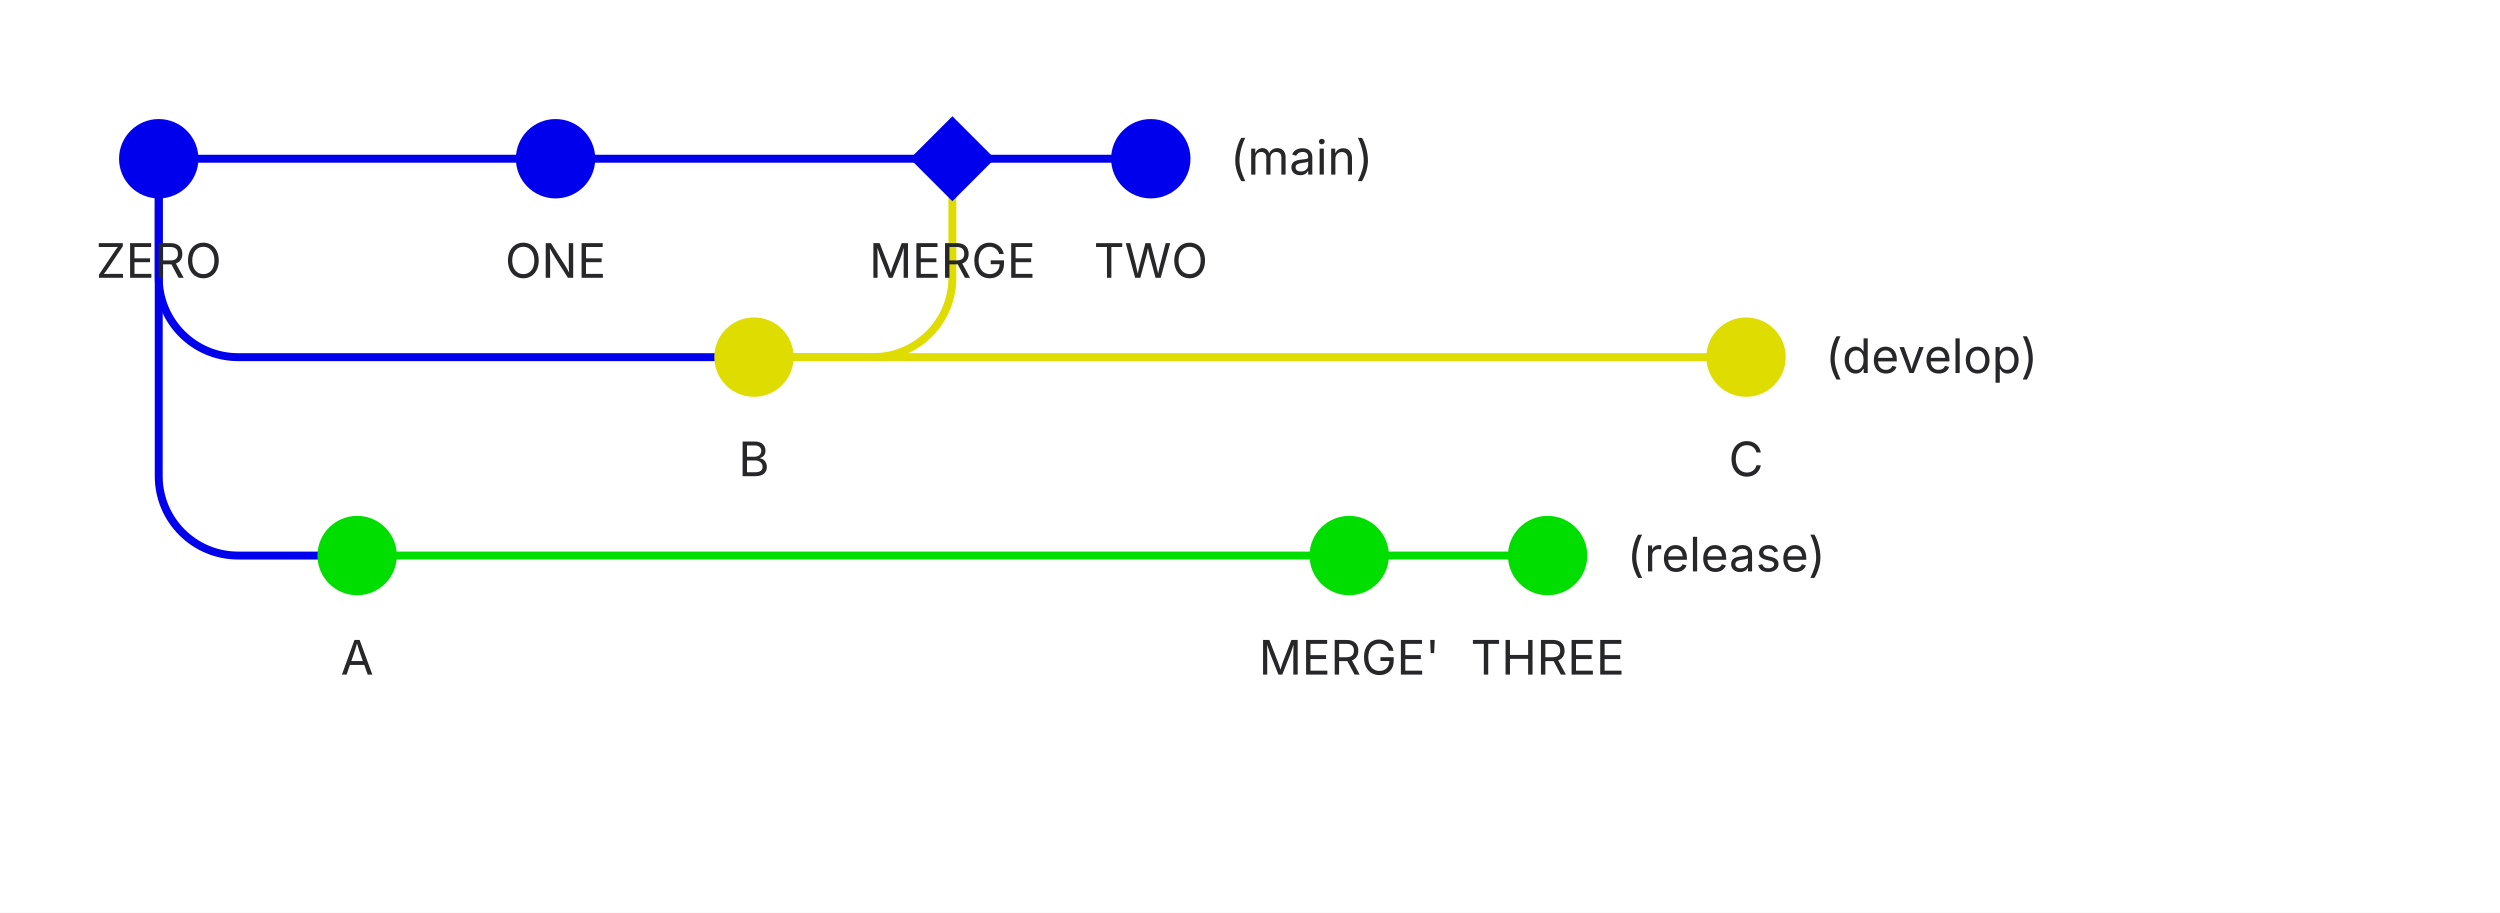
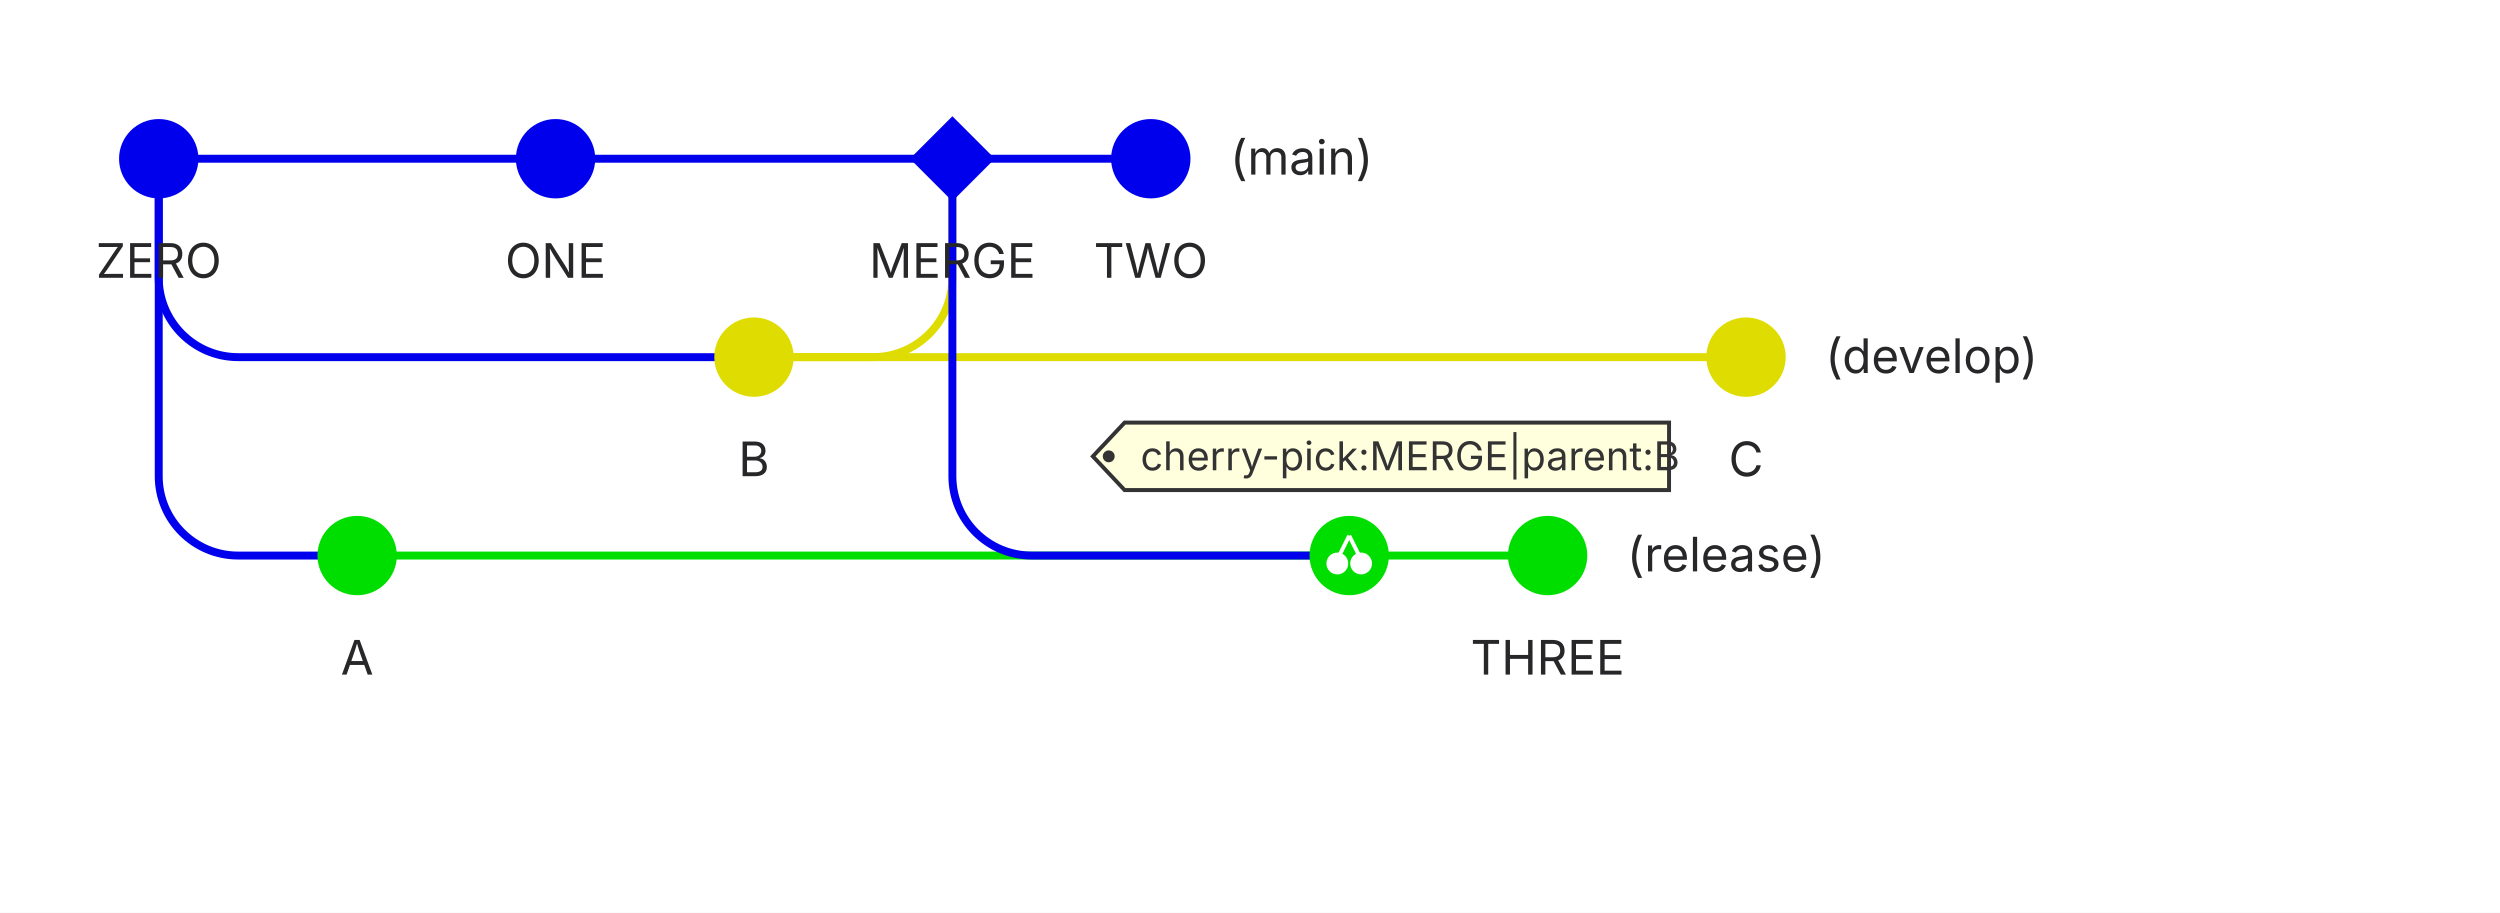
<svg xmlns="http://www.w3.org/2000/svg" width="630" height="230" viewBox="0 0 630 230">
  <style>
  .commit { fill: #FFFFFF; }
  .commit-text { font-family: 'Inter', sans-serif; font-size: 12px; fill: #27272A; text-anchor: middle; }
  .branch-text { font-family: 'Inter', sans-serif; font-size: 12px; fill: #27272A; }
  .tag-text { font-family: 'Inter', sans-serif; font-size: 10px; fill: #333; }
  .tag-bg { fill: #FFFFDE; stroke: #333; stroke-width: 1; }
</style>
  <rect width="100%" height="100%" fill="#FFFFFF" />
  <line x1="40" y1="40" x2="290" y2="40" stroke="#0000ED" stroke-width="2" />
  <line x1="190" y1="90" x2="440" y2="90" stroke="#DEDC00" stroke-width="2" />
  <line x1="90" y1="140" x2="390" y2="140" stroke="#00DE00" stroke-width="2" />
  <path d="M 40 40 L 40 120 A 20 20 0 0 0 60 140 L 90 140" stroke="#0000ED" stroke-width="2" fill="none" />
  <path d="M 40 40 L 40 70 A 20 20 0 0 0 60 90 L 190 90" stroke="#0000ED" stroke-width="2" fill="none" />
  <path d="M 190 90 L 220 90 A 20 20 0 0 0 240 70 L 240 40" stroke="#DEDC00" stroke-width="2" fill="none" />
+   <path d="M 240 40 L 240 120 A 20 20 0 0 0 260 140 L 340 140" stroke="#0000ED" stroke-width="2" fill="none" />
  <circle cx="40" cy="40" r="10" fill="#0000ED" stroke="#0000ED" stroke-width="0" />
  <text x="40" y="70" class="commit-text">ZERO</text>
  <circle cx="90" cy="140" r="10" fill="#00DE00" stroke="#00DE00" stroke-width="0" />
  <text x="90" y="170" class="commit-text">A</text>
  <circle cx="140" cy="40" r="10" fill="#0000ED" stroke="#0000ED" stroke-width="0" />
  <text x="140" y="70" class="commit-text">ONE</text>
  <circle cx="190" cy="90" r="10" fill="#DEDC00" stroke="#DEDC00" stroke-width="0" />
  <text x="190" y="120" class="commit-text">B</text>
  <polygon points="240,30 250,40 240,50 230,40" fill="#0000ED" stroke="#0000ED" stroke-width="1" />
  <text x="240" y="70" class="commit-text">MERGE</text>
  <circle cx="290" cy="40" r="10" fill="#0000ED" stroke="#0000ED" stroke-width="0" />
  <text x="290" y="70" class="commit-text">TWO</text>
  <circle cx="340" cy="140" r="10" fill="#00DE00" stroke="#00DE00" stroke-width="0" />
-   <text x="340" y="170" class="commit-text">MERGE'</text>
+   <circle cx="337" cy="142" r="2.75" fill="#fff" />
+   <circle cx="343" cy="142" r="2.75" fill="#fff" />
+   <line x1="343" y1="141" x2="340" y2="135" stroke="#fff" />
+   <line x1="337" y1="141" x2="340" y2="135" stroke="#fff" />
+   <polygon points="275.4,115 283.4,106.5 420.6,106.5 420.6,123.5 283.4,123.5 275.4,115" fill="#FFFFDE" stroke="#333" stroke-width="1" />
+   <circle cx="279.4" cy="115" r="1.5" fill="#333" />
+   <text x="287.4" y="118.5" class="tag-text">cherry-pick:MERGE|parent:B</text>
  <circle cx="390" cy="140" r="10" fill="#00DE00" stroke="#00DE00" stroke-width="0" />
  <text x="390" y="170" class="commit-text">THREE</text>
  <circle cx="440" cy="90" r="10" fill="#DEDC00" stroke="#DEDC00" stroke-width="0" />
  <text x="440" y="120" class="commit-text">C</text>
  <text x="310" y="44" class="branch-text">(main)</text>
  <text x="460" y="94" class="branch-text">(develop)</text>
  <text x="410" y="144" class="branch-text">(release)</text>
</svg>
